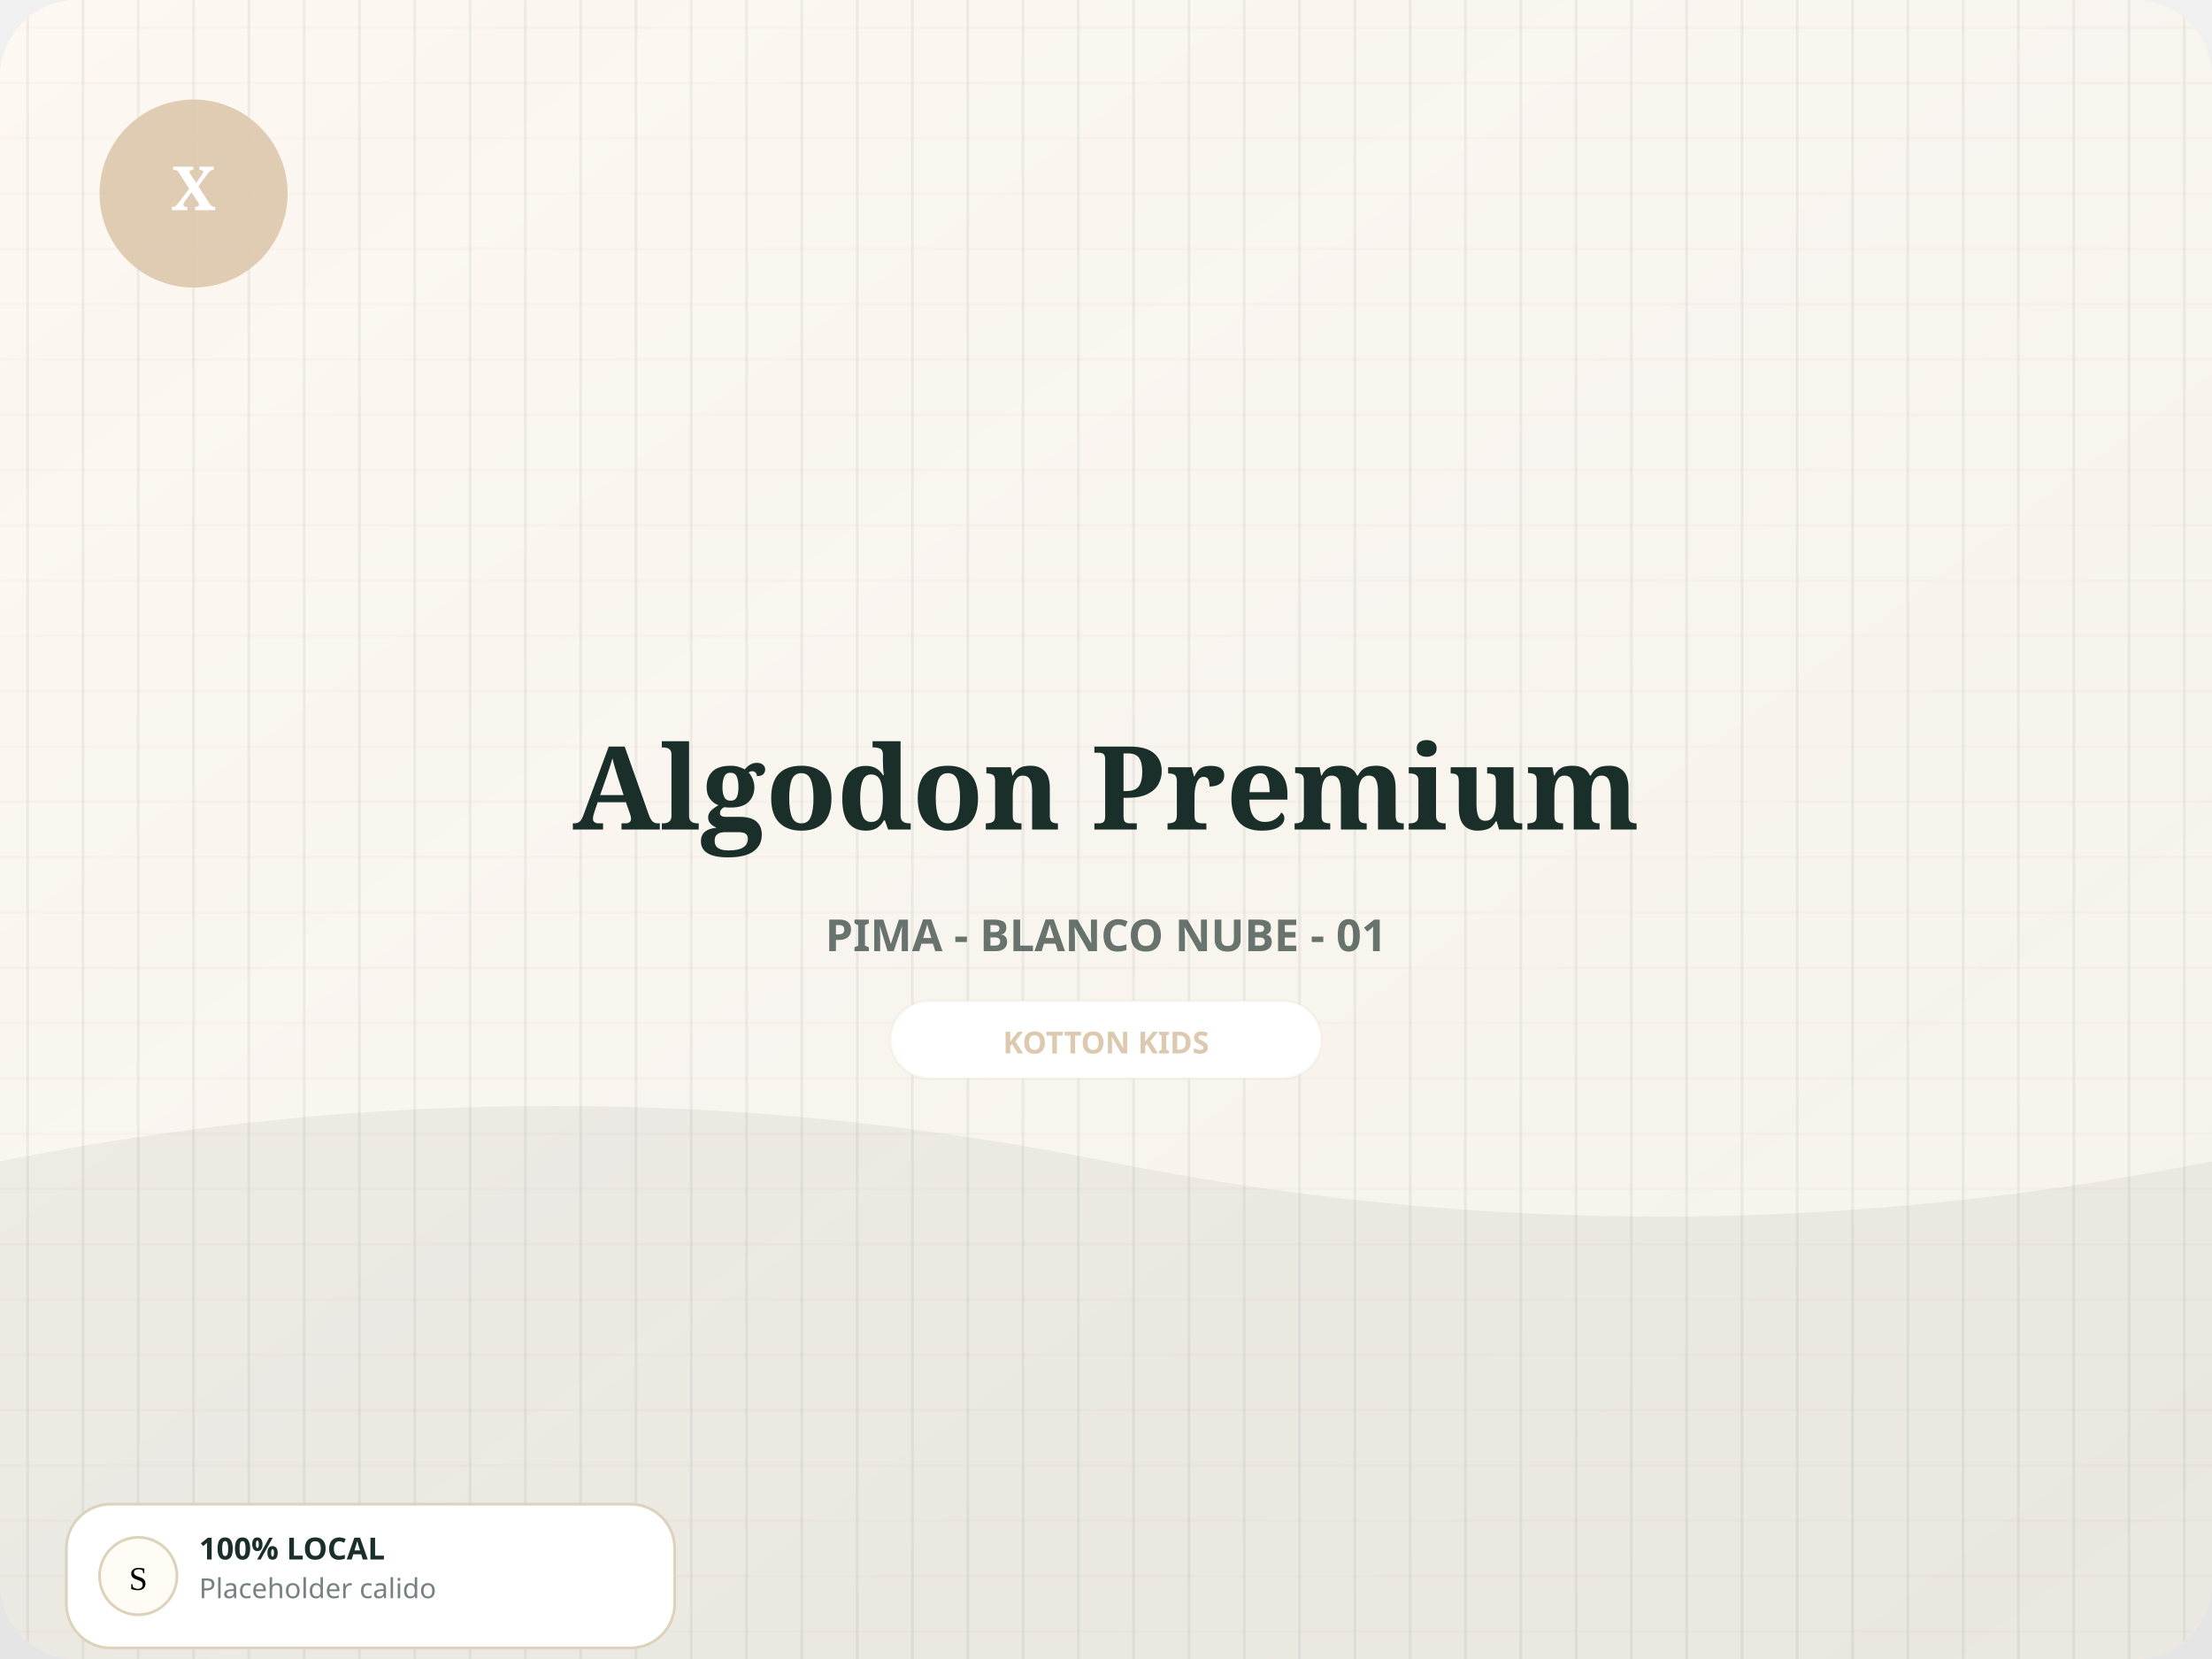
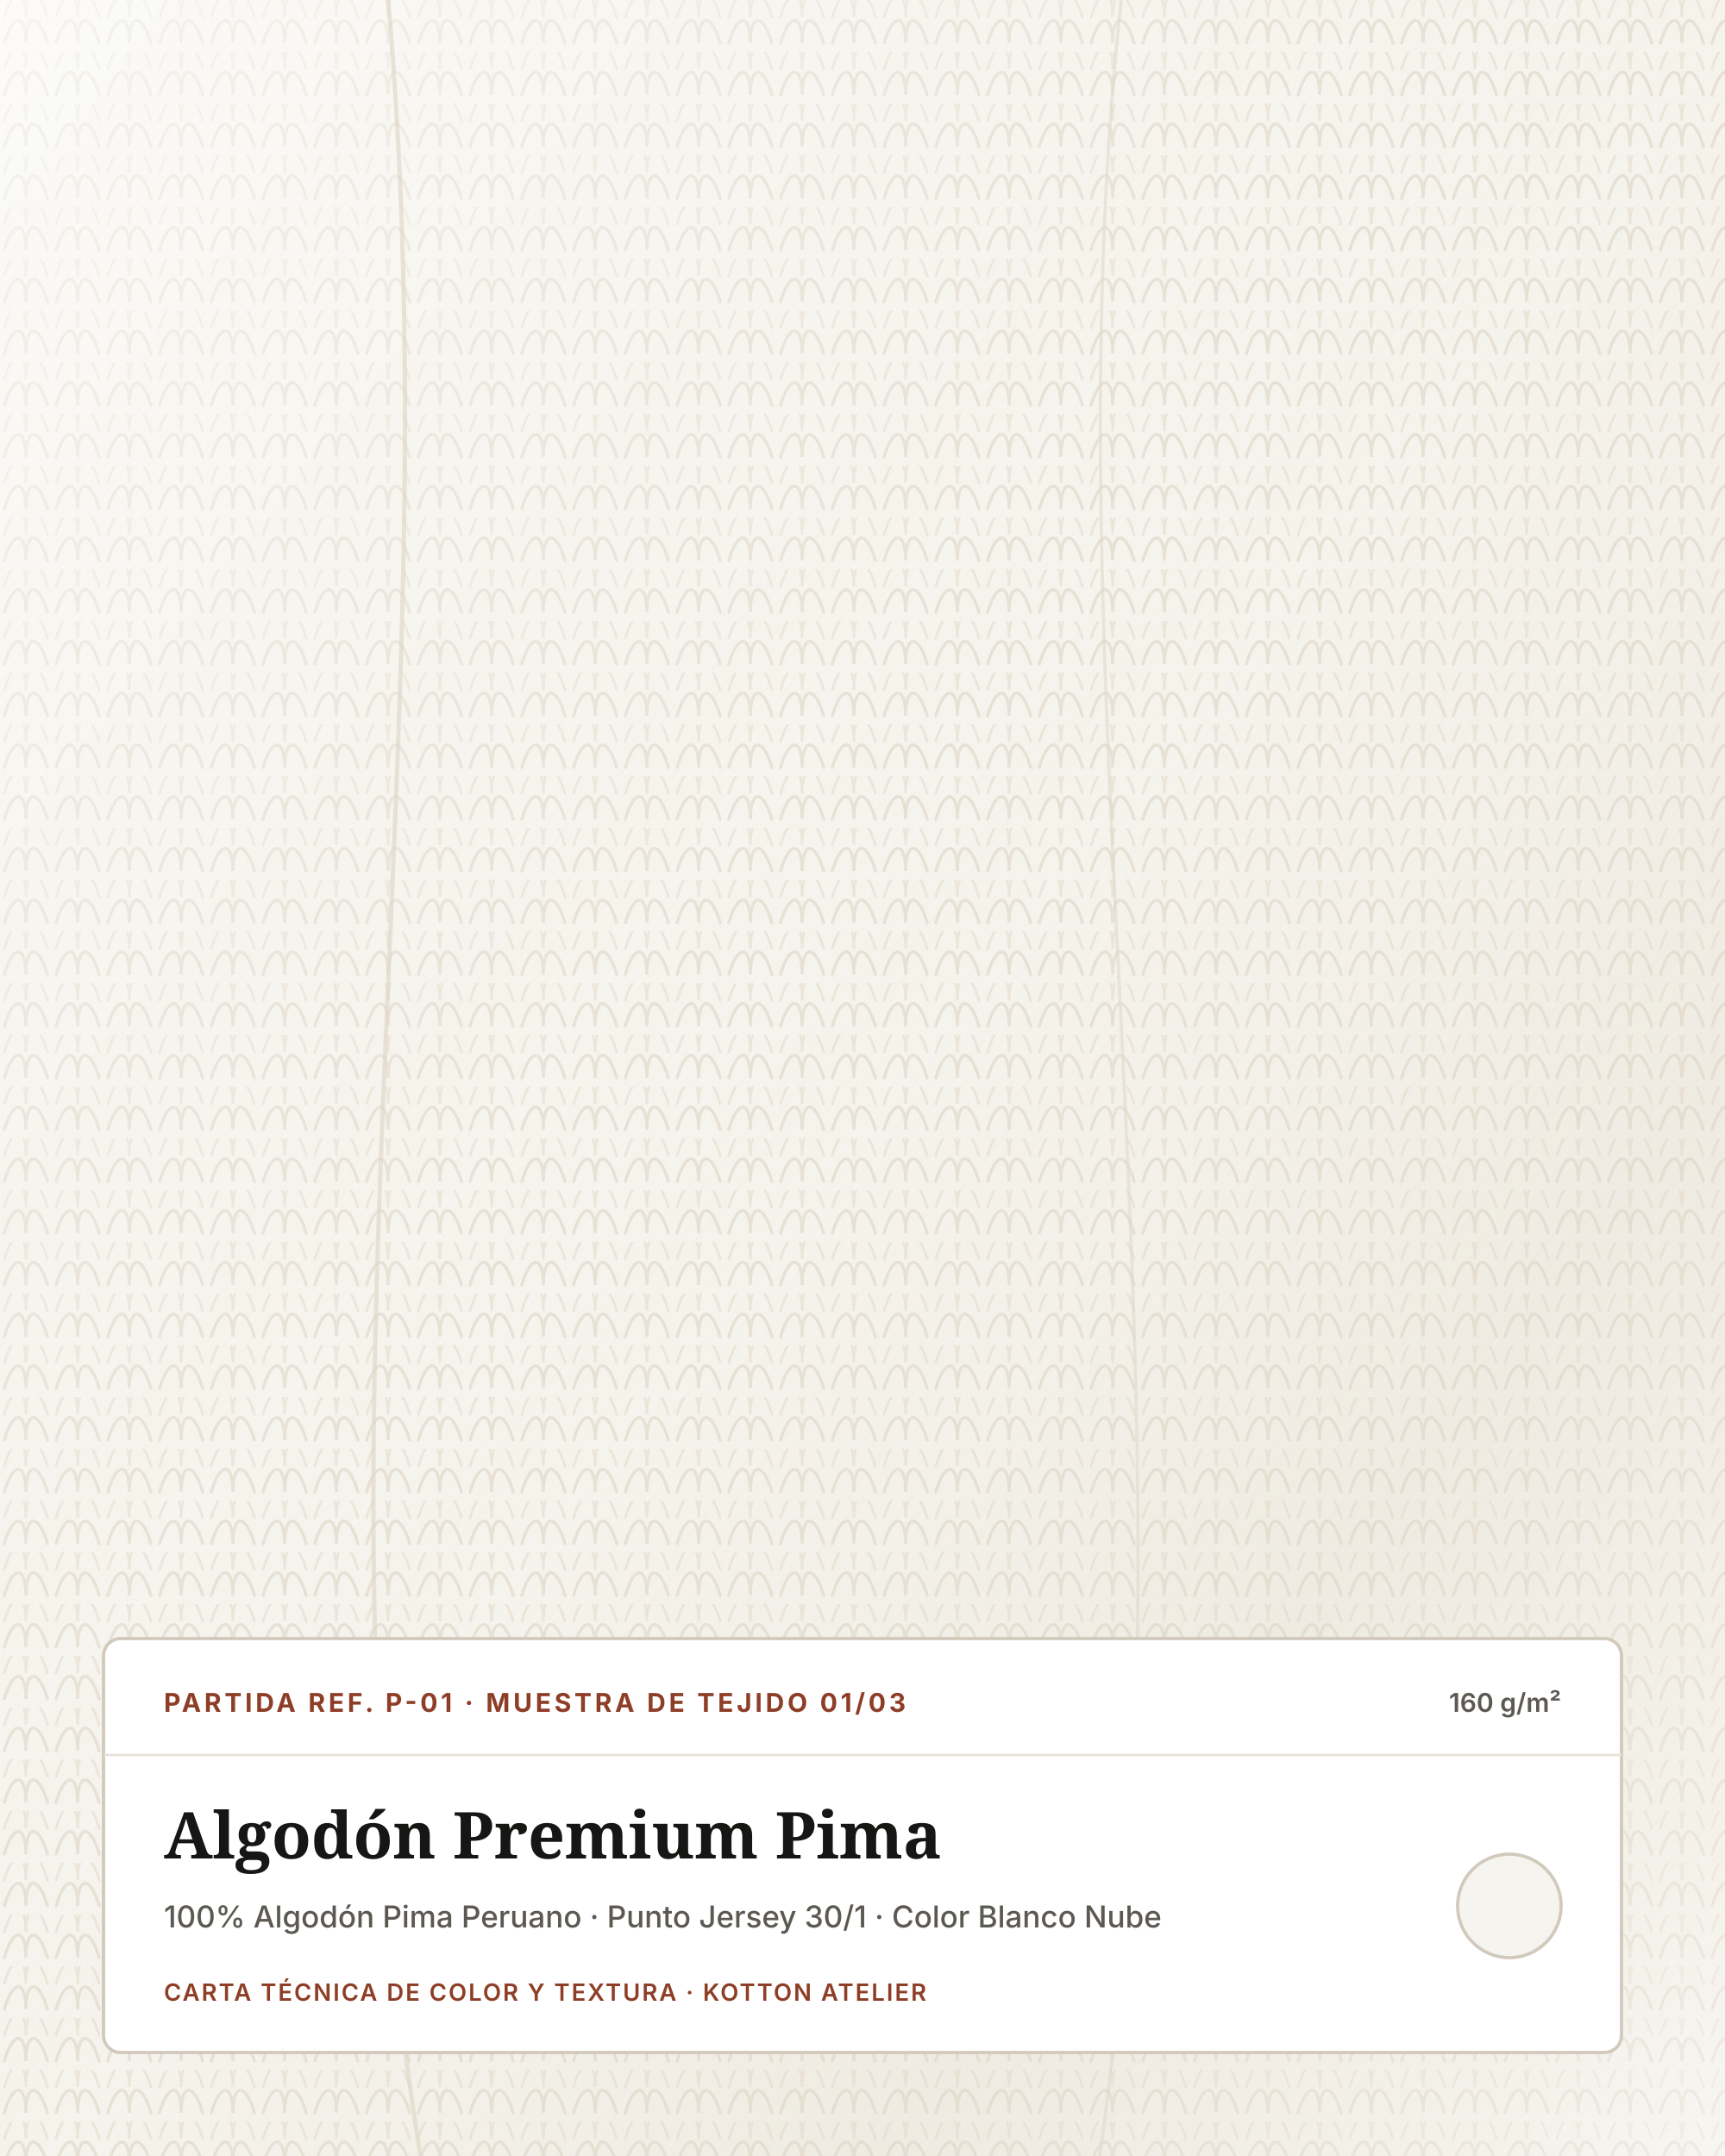
- <svg xmlns="http://www.w3.org/2000/svg" width="800" height="600" viewBox="0 0 800 600" role="img">
-   <rect width="800" height="600" rx="28" fill="#FFFBF5" />
+ <svg xmlns="http://www.w3.org/2000/svg" width="800" height="1000" viewBox="0 0 800 1000" role="img" aria-label="Muestra técnica Algodón Premium Pima - Vista 01">
  <defs>
-     <pattern id="p" width="40" height="40" patternUnits="userSpaceOnUse">
-       <rect width="40" height="40" fill="#FFFBF5" />
-       <path d="M0 10 H40 M0 30 H40" stroke="#DDC9B0" stroke-opacity="0.08" stroke-width="1" />
-       <path d="M10 0 V40 M30 0 V40" stroke="#1A2E2A" stroke-opacity="0.06" stroke-width="1" />
+     <pattern id="jersey-pima" width="24" height="24" patternUnits="userSpaceOnUse">
+       <rect width="24" height="24" fill="#F6F4EE" />
+       <path d="M2 20 C6 6, 12 6, 12 20 C12 6, 18 6, 22 20" fill="none" stroke="#E5DFD3" stroke-width="1.4" stroke-linecap="round" />
+       <path d="M2 8 C6 -6, 12 -6, 12 8 C12 -6, 18 -6, 22 8" fill="none" stroke="#EAE4D8" stroke-width="1.2" stroke-linecap="round" />
    </pattern>
-     <linearGradient id="g" x1="0" y1="0" x2="1" y2="1">
-       <stop offset="0%" stop-color="#DDC9B0" stop-opacity="0.06" />
-       <stop offset="100%" stop-color="#1A2E2A" stop-opacity="0.04" />
+     <linearGradient id="drape-p01" x1="0" y1="0" x2="1" y2="1">
+       <stop offset="0%" stop-color="#FFFFFF" stop-opacity="0.65" />
+       <stop offset="45%" stop-color="#F3EFE6" stop-opacity="0.1" />
+       <stop offset="75%" stop-color="#E2DACB" stop-opacity="0.35" />
+       <stop offset="100%" stop-color="#FAF8F4" stop-opacity="0.5" />
    </linearGradient>
  </defs>
-   <rect width="800" height="600" rx="28" fill="url(#p)" />
-   <rect width="800" height="600" rx="28" fill="url(#g)" />
-   <path d="M0 420 Q 200 380 400 420 T 800 420 L 800 600 L 0 600 Z" fill="#1A2E2A" opacity="0.06" />
-   <circle cx="70" cy="70" r="34" fill="#DDC9B0" opacity="0.95" />
-   <text x="70" y="76" text-anchor="middle" font-family="Georgia, serif" font-size="22" font-weight="800" fill="white">X</text>
-   <g transform="translate(400,300)">
-     <text text-anchor="middle" font-family="Georgia, serif" font-size="42" font-weight="800" fill="#1A2E2A">Algodon Premium</text>
-     <text y="44" text-anchor="middle" font-family="sans-serif" font-size="16" font-weight="600" fill="#1A2E2A" opacity="0.65">PIMA - BLANCO NUBE - 01</text>
-     <g transform="translate(0,76)">
-       <rect x="-78" y="-14" width="156" height="28" rx="14" fill="white" stroke="#DDC9B0" stroke-opacity="0.15" />
-       <text text-anchor="middle" y="5" font-family="sans-serif" font-size="11" font-weight="800" fill="#DDC9B0">KOTTON KIDS</text>
-     </g>
-   </g>
-   <g transform="translate(24, 544)">
-     <rect width="220" height="52" rx="16" fill="white" stroke="#DDD2BB" />
-     <circle cx="26" cy="26" r="14" fill="#FFFBF5" stroke="#DDD2BB" />
-     <text x="26" y="31" text-anchor="middle" font-size="12">S</text>
-     <text x="48" y="20" font-family="sans-serif" font-size="11" font-weight="800" fill="#1A2E2A">100% LOCAL</text>
-     <text x="48" y="34" font-family="sans-serif" font-size="10" fill="#1A2E2A" opacity="0.6">Placeholder calido</text>
+   <rect width="800" height="1000" fill="url(#jersey-pima)" />
+   <rect width="800" height="1000" fill="url(#drape-p01)" />
+   <path d="M180 0 C210 340, 140 660, 195 1000" stroke="#DFD7C8" stroke-width="2" fill="none" opacity="0.65" />
+   <path d="M520 0 C485 320, 560 650, 510 1000" stroke="#DFD7C8" stroke-width="1.5" fill="none" opacity="0.55" />
+   <g transform="translate(48, 760)">
+     <rect width="704" height="192" rx="8" fill="#FFFFFF" stroke="#D1C9BC" stroke-width="1.5" />
+     <line x1="0" y1="54" x2="704" y2="54" stroke="#E6E0D6" stroke-width="1" />
+     <text x="28" y="34" font-family="Plus Jakarta Sans, Inter, sans-serif" font-size="12" font-weight="700" fill="#8E3E27" letter-spacing="1.5">PARTIDA REF. P-01 · MUESTRA DE TEJIDO 01/03</text>
+     <text x="676" y="34" text-anchor="end" font-family="Plus Jakarta Sans, Inter, sans-serif" font-size="12" font-weight="600" fill="#5C5852">160 g/m²</text>
+     <text x="28" y="102" font-family="Georgia, serif" font-size="30" font-weight="600" fill="#171614">Algodón Premium Pima</text>
+     <text x="28" y="134" font-family="Plus Jakarta Sans, Inter, sans-serif" font-size="14" font-weight="500" fill="#5C5852">100% Algodón Pima Peruano · Punto Jersey 30/1 · Color Blanco Nube</text>
+     <text x="28" y="168" font-family="Plus Jakarta Sans, Inter, sans-serif" font-size="11" font-weight="600" fill="#8E3E27" letter-spacing="0.8">CARTA TÉCNICA DE COLOR Y TEXTURA · KOTTON ATELIER</text>
+     <circle cx="652" cy="124" r="24" fill="#F6F4EE" stroke="#D1C9BC" stroke-width="1.5" />
  </g>
</svg>
